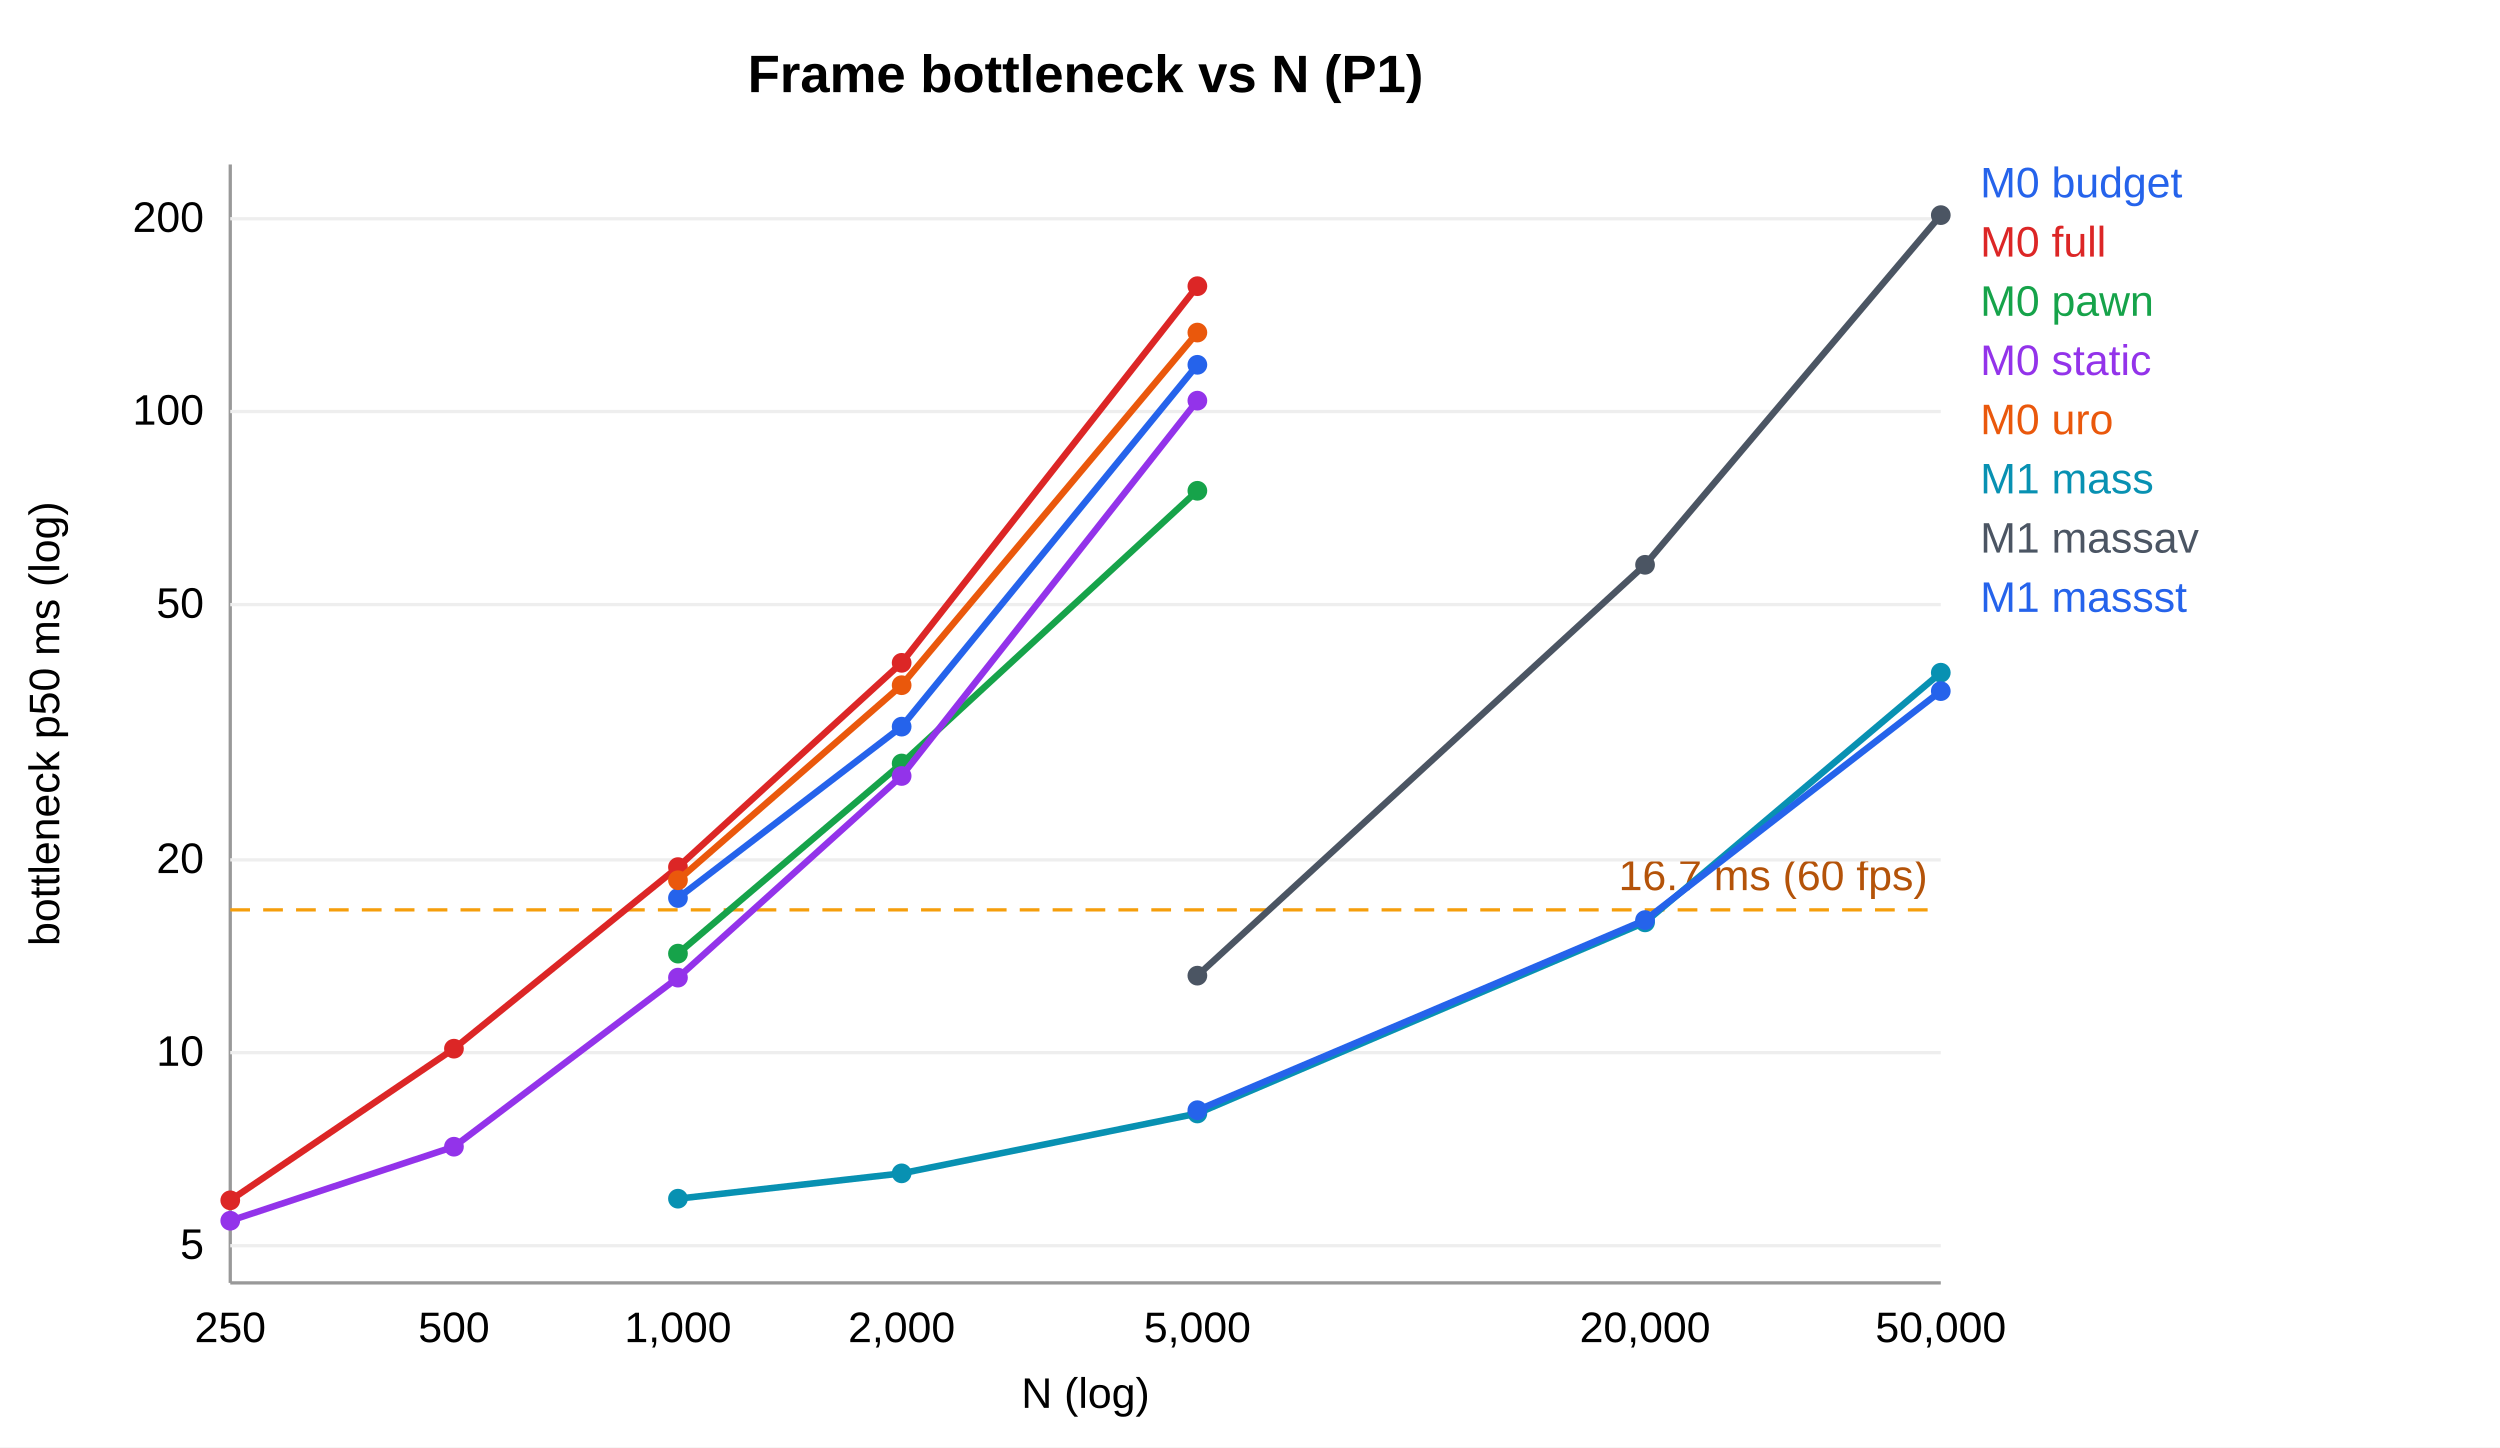
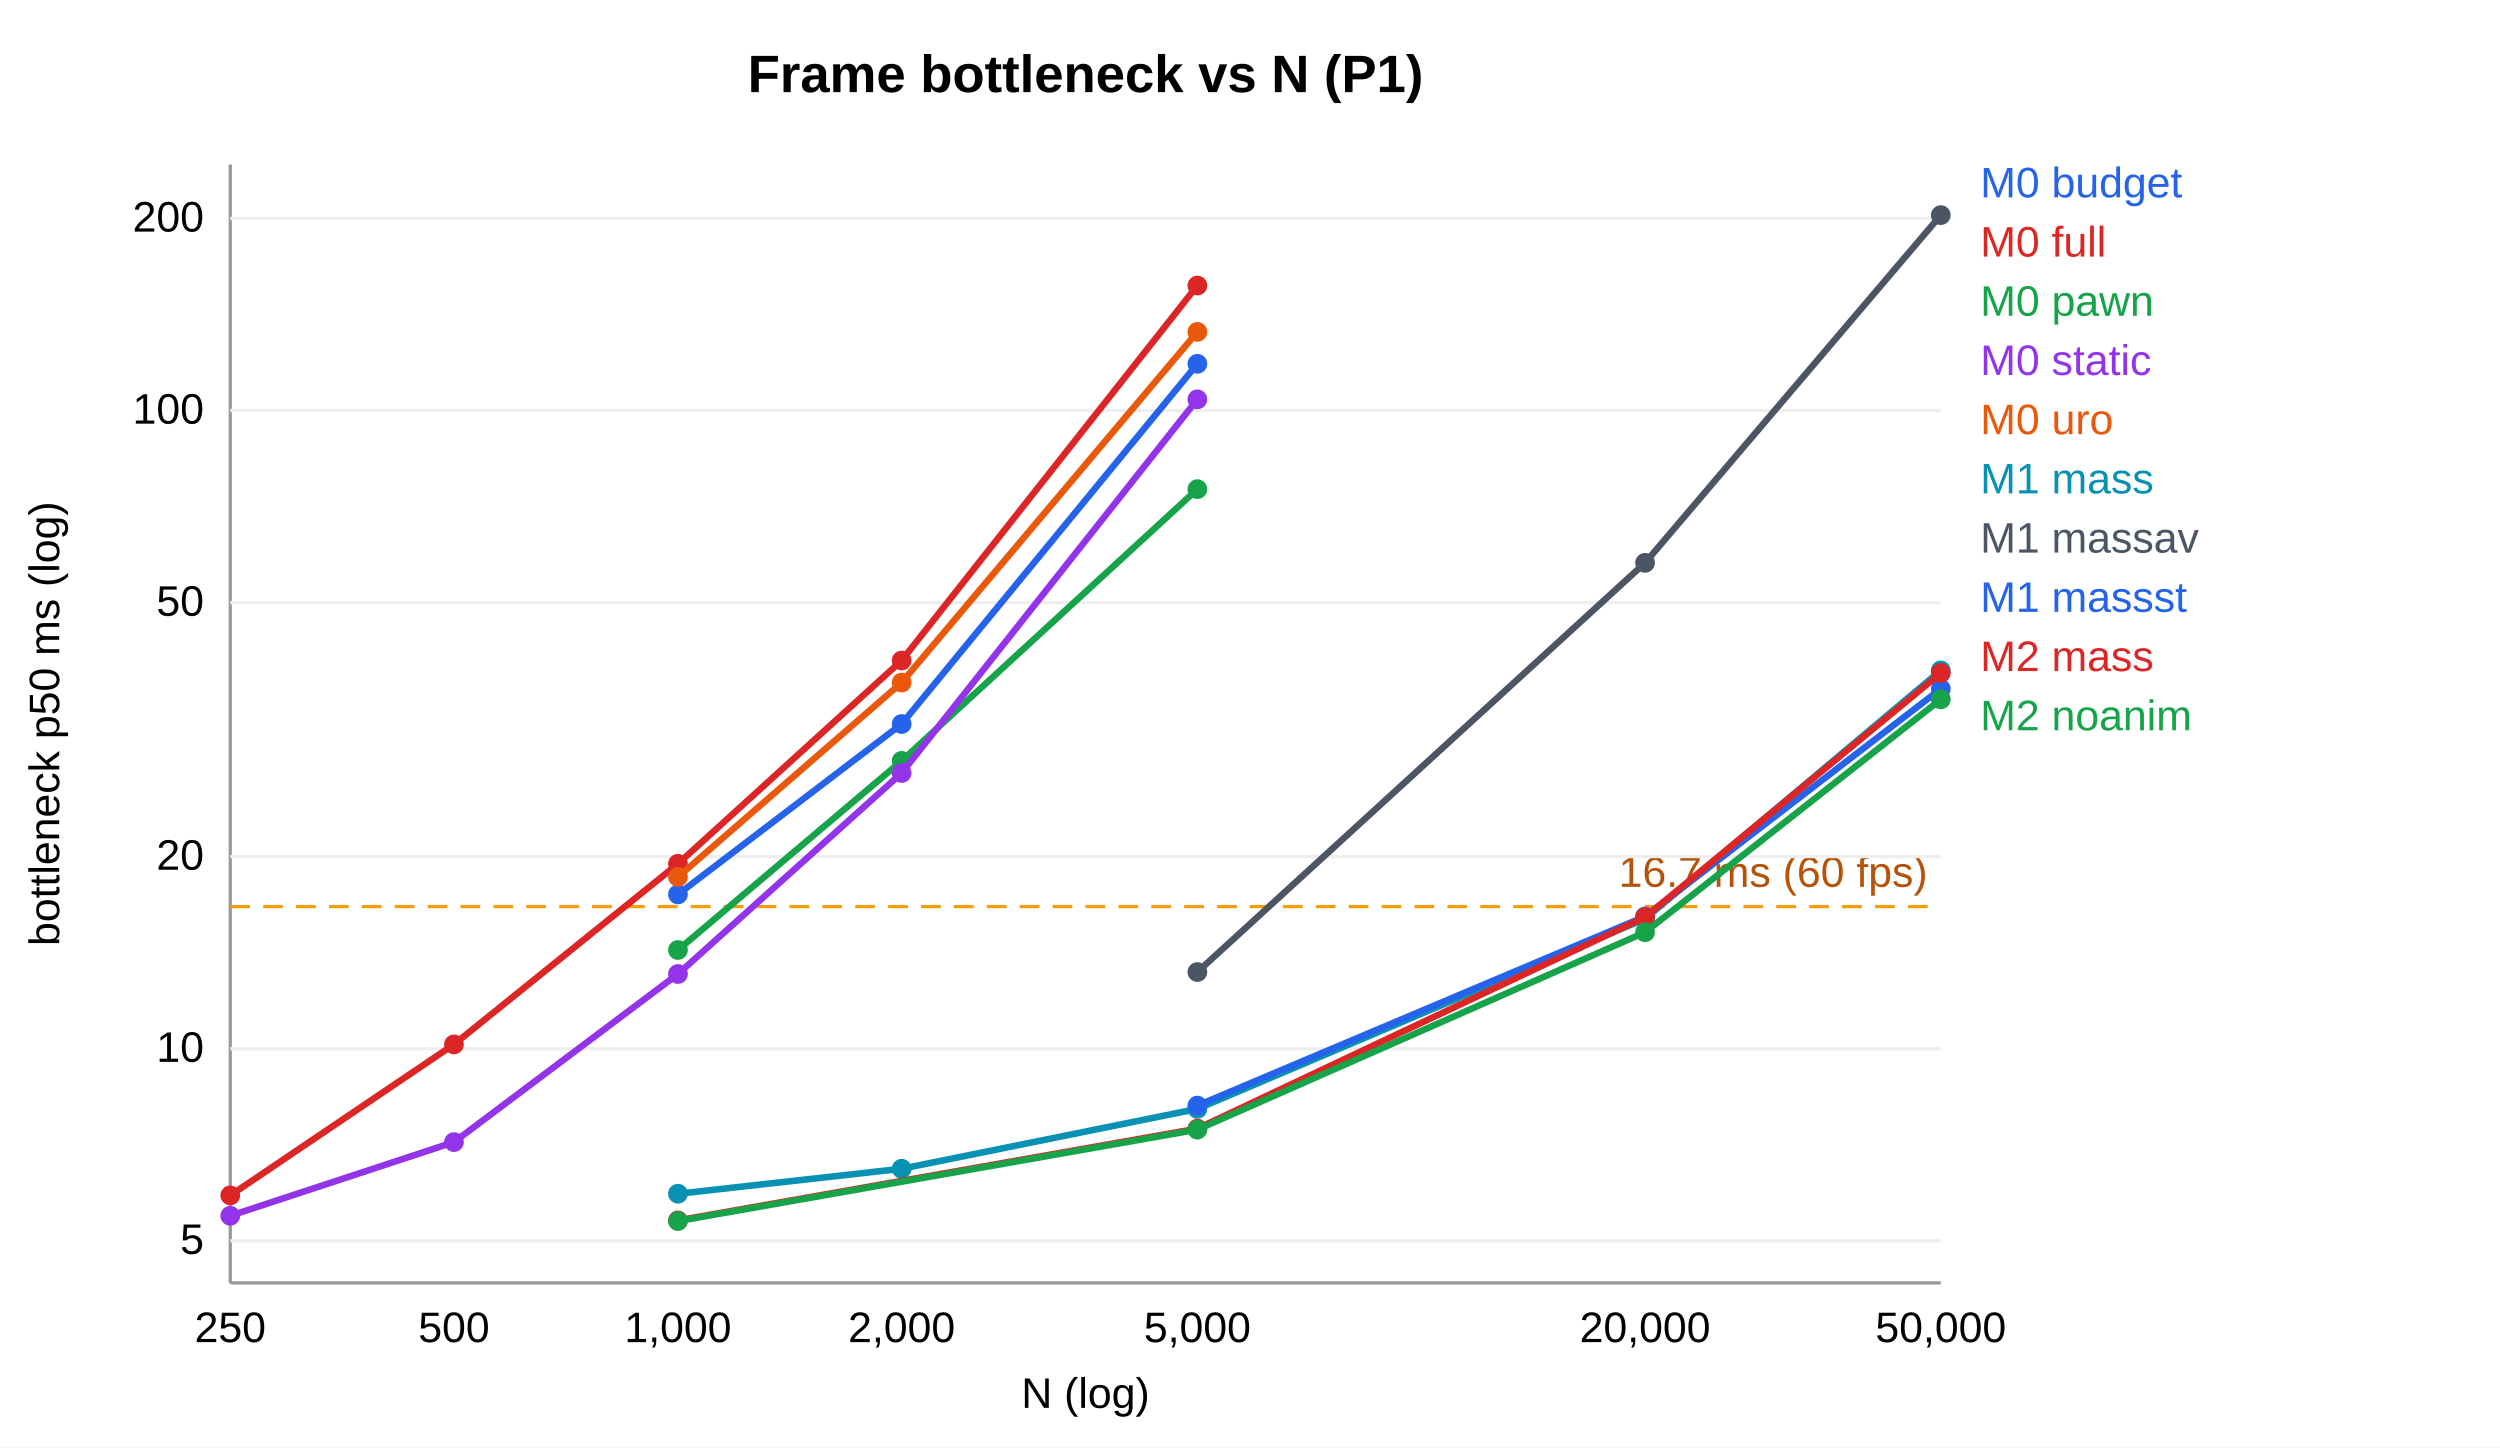
<svg xmlns="http://www.w3.org/2000/svg" width="760" height="440" viewBox="0 0 760 440" font-family="Segoe UI, Arial, sans-serif" font-size="13">
  <rect width="100%" height="100%" fill="white" />
  <text x="330.0" y="28" text-anchor="middle" font-size="16" font-weight="600">Frame bottleneck vs N (P1)</text>
  <line x1="70" y1="390" x2="590" y2="390" stroke="#999" />
  <line x1="70" y1="50" x2="70" y2="390" stroke="#999" />
-   <line x1="70" y1="276.6" x2="590" y2="276.6" stroke="#f59e0b" stroke-dasharray="6 4" />
-   <text x="586" y="270.6" text-anchor="end" fill="#b45309">16.7 ms (60 fps)</text>
+   <line x1="70" y1="275.6" x2="590" y2="275.6" stroke="#f59e0b" stroke-dasharray="6 4" />
+   <text x="586" y="269.6" text-anchor="end" fill="#b45309">16.7 ms (60 fps)</text>
  <text x="70.0" y="408" text-anchor="middle">250</text>
  <text x="138.0" y="408" text-anchor="middle">500</text>
  <text x="206.1" y="408" text-anchor="middle">1,000</text>
  <text x="274.1" y="408" text-anchor="middle">2,000</text>
  <text x="364.0" y="408" text-anchor="middle">5,000</text>
  <text x="500.1" y="408" text-anchor="middle">20,000</text>
  <text x="590.0" y="408" text-anchor="middle">50,000</text>
-   <text x="62" y="382.7" text-anchor="end">5</text>
-   <line x1="70" y1="378.7" x2="590" y2="378.7" stroke="#eee" />
-   <text x="62" y="324.0" text-anchor="end">10</text>
-   <line x1="70" y1="320.0" x2="590" y2="320.0" stroke="#eee" />
-   <text x="62" y="265.4" text-anchor="end">20</text>
-   <line x1="70" y1="261.4" x2="590" y2="261.4" stroke="#eee" />
-   <text x="62" y="187.8" text-anchor="end">50</text>
-   <line x1="70" y1="183.8" x2="590" y2="183.8" stroke="#eee" />
-   <text x="62" y="129.1" text-anchor="end">100</text>
-   <line x1="70" y1="125.1" x2="590" y2="125.1" stroke="#eee" />
-   <text x="62" y="70.5" text-anchor="end">200</text>
-   <line x1="70" y1="66.5" x2="590" y2="66.5" stroke="#eee" />
+   <text x="62" y="381.2" text-anchor="end">5</text>
+   <line x1="70" y1="377.2" x2="590" y2="377.2" stroke="#eee" />
+   <text x="62" y="322.8" text-anchor="end">10</text>
+   <line x1="70" y1="318.8" x2="590" y2="318.8" stroke="#eee" />
+   <text x="62" y="264.4" text-anchor="end">20</text>
+   <line x1="70" y1="260.4" x2="590" y2="260.4" stroke="#eee" />
+   <text x="62" y="187.2" text-anchor="end">50</text>
+   <line x1="70" y1="183.2" x2="590" y2="183.2" stroke="#eee" />
+   <text x="62" y="128.8" text-anchor="end">100</text>
+   <line x1="70" y1="124.8" x2="590" y2="124.8" stroke="#eee" />
+   <text x="62" y="70.4" text-anchor="end">200</text>
+   <line x1="70" y1="66.4" x2="590" y2="66.4" stroke="#eee" />
  <text x="330.0" y="428" text-anchor="middle">N (log)</text>
  <text x="18" y="220.0" transform="rotate(-90 18 220.0)" text-anchor="middle">bottleneck p50 ms (log)</text>
-   <path d="M206.1,273.0 L274.1,220.9 L364.0,110.9" fill="none" stroke="#2563eb" stroke-width="2" />
-   <circle cx="206.1" cy="273.0" r="3" fill="#2563eb" />
-   <circle cx="274.1" cy="220.9" r="3" fill="#2563eb" />
-   <circle cx="364.0" cy="110.9" r="3" fill="#2563eb" />
+   <path d="M206.1,271.9 L274.1,220.1 L364.0,110.6" fill="none" stroke="#2563eb" stroke-width="2" />
+   <circle cx="206.1" cy="271.9" r="3" fill="#2563eb" />
+   <circle cx="274.1" cy="220.1" r="3" fill="#2563eb" />
+   <circle cx="364.0" cy="110.6" r="3" fill="#2563eb" />
  <text x="602" y="60" fill="#2563eb">M0 budget</text>
-   <path d="M70.0,364.9 L138.0,318.8 L206.1,263.6 L274.1,201.5 L364.0,87.0" fill="none" stroke="#dc2626" stroke-width="2" />
-   <circle cx="70.0" cy="364.9" r="3" fill="#dc2626" />
-   <circle cx="138.0" cy="318.8" r="3" fill="#dc2626" />
-   <circle cx="206.1" cy="263.6" r="3" fill="#dc2626" />
-   <circle cx="274.1" cy="201.5" r="3" fill="#dc2626" />
-   <circle cx="364.0" cy="87.0" r="3" fill="#dc2626" />
+   <path d="M70.0,363.4 L138.0,317.5 L206.1,262.6 L274.1,200.8 L364.0,86.8" fill="none" stroke="#dc2626" stroke-width="2" />
+   <circle cx="70.0" cy="363.4" r="3" fill="#dc2626" />
+   <circle cx="138.0" cy="317.5" r="3" fill="#dc2626" />
+   <circle cx="206.1" cy="262.6" r="3" fill="#dc2626" />
+   <circle cx="274.1" cy="200.8" r="3" fill="#dc2626" />
+   <circle cx="364.0" cy="86.8" r="3" fill="#dc2626" />
  <text x="602" y="78" fill="#dc2626">M0 full</text>
-   <path d="M206.1,289.9 L274.1,232.1 L364.0,149.2" fill="none" stroke="#16a34a" stroke-width="2" />
-   <circle cx="206.1" cy="289.9" r="3" fill="#16a34a" />
-   <circle cx="274.1" cy="232.1" r="3" fill="#16a34a" />
-   <circle cx="364.0" cy="149.2" r="3" fill="#16a34a" />
+   <path d="M206.1,288.8 L274.1,231.3 L364.0,148.7" fill="none" stroke="#16a34a" stroke-width="2" />
+   <circle cx="206.1" cy="288.8" r="3" fill="#16a34a" />
+   <circle cx="274.1" cy="231.3" r="3" fill="#16a34a" />
+   <circle cx="364.0" cy="148.7" r="3" fill="#16a34a" />
  <text x="602" y="96" fill="#16a34a">M0 pawn</text>
-   <path d="M70.0,371.1 L138.0,348.6 L206.1,297.2 L274.1,235.9 L364.0,121.8" fill="none" stroke="#9333ea" stroke-width="2" />
-   <circle cx="70.0" cy="371.1" r="3" fill="#9333ea" />
-   <circle cx="138.0" cy="348.6" r="3" fill="#9333ea" />
-   <circle cx="206.1" cy="297.2" r="3" fill="#9333ea" />
-   <circle cx="274.1" cy="235.9" r="3" fill="#9333ea" />
-   <circle cx="364.0" cy="121.8" r="3" fill="#9333ea" />
+   <path d="M70.0,369.6 L138.0,347.2 L206.1,296.1 L274.1,235.0 L364.0,121.4" fill="none" stroke="#9333ea" stroke-width="2" />
+   <circle cx="70.0" cy="369.6" r="3" fill="#9333ea" />
+   <circle cx="138.0" cy="347.2" r="3" fill="#9333ea" />
+   <circle cx="206.1" cy="296.1" r="3" fill="#9333ea" />
+   <circle cx="274.1" cy="235.0" r="3" fill="#9333ea" />
+   <circle cx="364.0" cy="121.4" r="3" fill="#9333ea" />
  <text x="602" y="114" fill="#9333ea">M0 static</text>
-   <path d="M206.1,267.6 L274.1,208.3 L364.0,101.1" fill="none" stroke="#ea580c" stroke-width="2" />
-   <circle cx="206.1" cy="267.6" r="3" fill="#ea580c" />
-   <circle cx="274.1" cy="208.3" r="3" fill="#ea580c" />
-   <circle cx="364.0" cy="101.1" r="3" fill="#ea580c" />
+   <path d="M206.1,266.6 L274.1,207.5 L364.0,100.9" fill="none" stroke="#ea580c" stroke-width="2" />
+   <circle cx="206.1" cy="266.6" r="3" fill="#ea580c" />
+   <circle cx="274.1" cy="207.5" r="3" fill="#ea580c" />
+   <circle cx="364.0" cy="100.9" r="3" fill="#ea580c" />
  <text x="602" y="132" fill="#ea580c">M0 uro</text>
-   <path d="M206.1,364.4 L274.1,356.7 L364.0,338.5 L500.1,280.4 L590.0,204.5" fill="none" stroke="#0891b2" stroke-width="2" />
-   <circle cx="206.1" cy="364.4" r="3" fill="#0891b2" />
-   <circle cx="274.1" cy="356.7" r="3" fill="#0891b2" />
-   <circle cx="364.0" cy="338.5" r="3" fill="#0891b2" />
-   <circle cx="500.1" cy="280.4" r="3" fill="#0891b2" />
-   <circle cx="590.0" cy="204.5" r="3" fill="#0891b2" />
+   <path d="M206.1,362.9 L274.1,355.3 L364.0,337.1 L500.1,279.3 L590.0,203.8" fill="none" stroke="#0891b2" stroke-width="2" />
+   <circle cx="206.1" cy="362.9" r="3" fill="#0891b2" />
+   <circle cx="274.1" cy="355.3" r="3" fill="#0891b2" />
+   <circle cx="364.0" cy="337.1" r="3" fill="#0891b2" />
+   <circle cx="500.1" cy="279.3" r="3" fill="#0891b2" />
+   <circle cx="590.0" cy="203.8" r="3" fill="#0891b2" />
  <text x="602" y="150" fill="#0891b2">M1 mass</text>
-   <path d="M364.0,296.6 L500.1,171.7 L590.0,65.4" fill="none" stroke="#4b5563" stroke-width="2" />
-   <circle cx="364.0" cy="296.6" r="3" fill="#4b5563" />
-   <circle cx="500.1" cy="171.7" r="3" fill="#4b5563" />
+   <path d="M364.0,295.5 L500.1,171.1 L590.0,65.4" fill="none" stroke="#4b5563" stroke-width="2" />
+   <circle cx="364.0" cy="295.5" r="3" fill="#4b5563" />
+   <circle cx="500.1" cy="171.1" r="3" fill="#4b5563" />
  <circle cx="590.0" cy="65.4" r="3" fill="#4b5563" />
  <text x="602" y="168" fill="#4b5563">M1 massav</text>
-   <path d="M364.0,337.5 L500.1,279.7 L590.0,210.1" fill="none" stroke="#2563eb" stroke-width="2" />
-   <circle cx="364.0" cy="337.5" r="3" fill="#2563eb" />
-   <circle cx="500.1" cy="279.7" r="3" fill="#2563eb" />
-   <circle cx="590.0" cy="210.1" r="3" fill="#2563eb" />
+   <path d="M364.0,336.1 L500.1,278.6 L590.0,209.4" fill="none" stroke="#2563eb" stroke-width="2" />
+   <circle cx="364.0" cy="336.1" r="3" fill="#2563eb" />
+   <circle cx="500.1" cy="278.6" r="3" fill="#2563eb" />
+   <circle cx="590.0" cy="209.4" r="3" fill="#2563eb" />
  <text x="602" y="186" fill="#2563eb">M1 massst</text>
+   <path d="M206.1,371.0 L364.0,343.1 L500.1,278.8 L590.0,204.6" fill="none" stroke="#dc2626" stroke-width="2" />
+   <circle cx="206.1" cy="371.0" r="3" fill="#dc2626" />
+   <circle cx="364.0" cy="343.1" r="3" fill="#dc2626" />
+   <circle cx="500.1" cy="278.8" r="3" fill="#dc2626" />
+   <circle cx="590.0" cy="204.6" r="3" fill="#dc2626" />
+   <text x="602" y="204" fill="#dc2626">M2 mass</text>
+   <path d="M206.1,371.2 L364.0,343.4 L500.1,283.4 L590.0,212.6" fill="none" stroke="#16a34a" stroke-width="2" />
+   <circle cx="206.1" cy="371.2" r="3" fill="#16a34a" />
+   <circle cx="364.0" cy="343.4" r="3" fill="#16a34a" />
+   <circle cx="500.1" cy="283.4" r="3" fill="#16a34a" />
+   <circle cx="590.0" cy="212.6" r="3" fill="#16a34a" />
+   <text x="602" y="222" fill="#16a34a">M2 noanim</text>
</svg>
